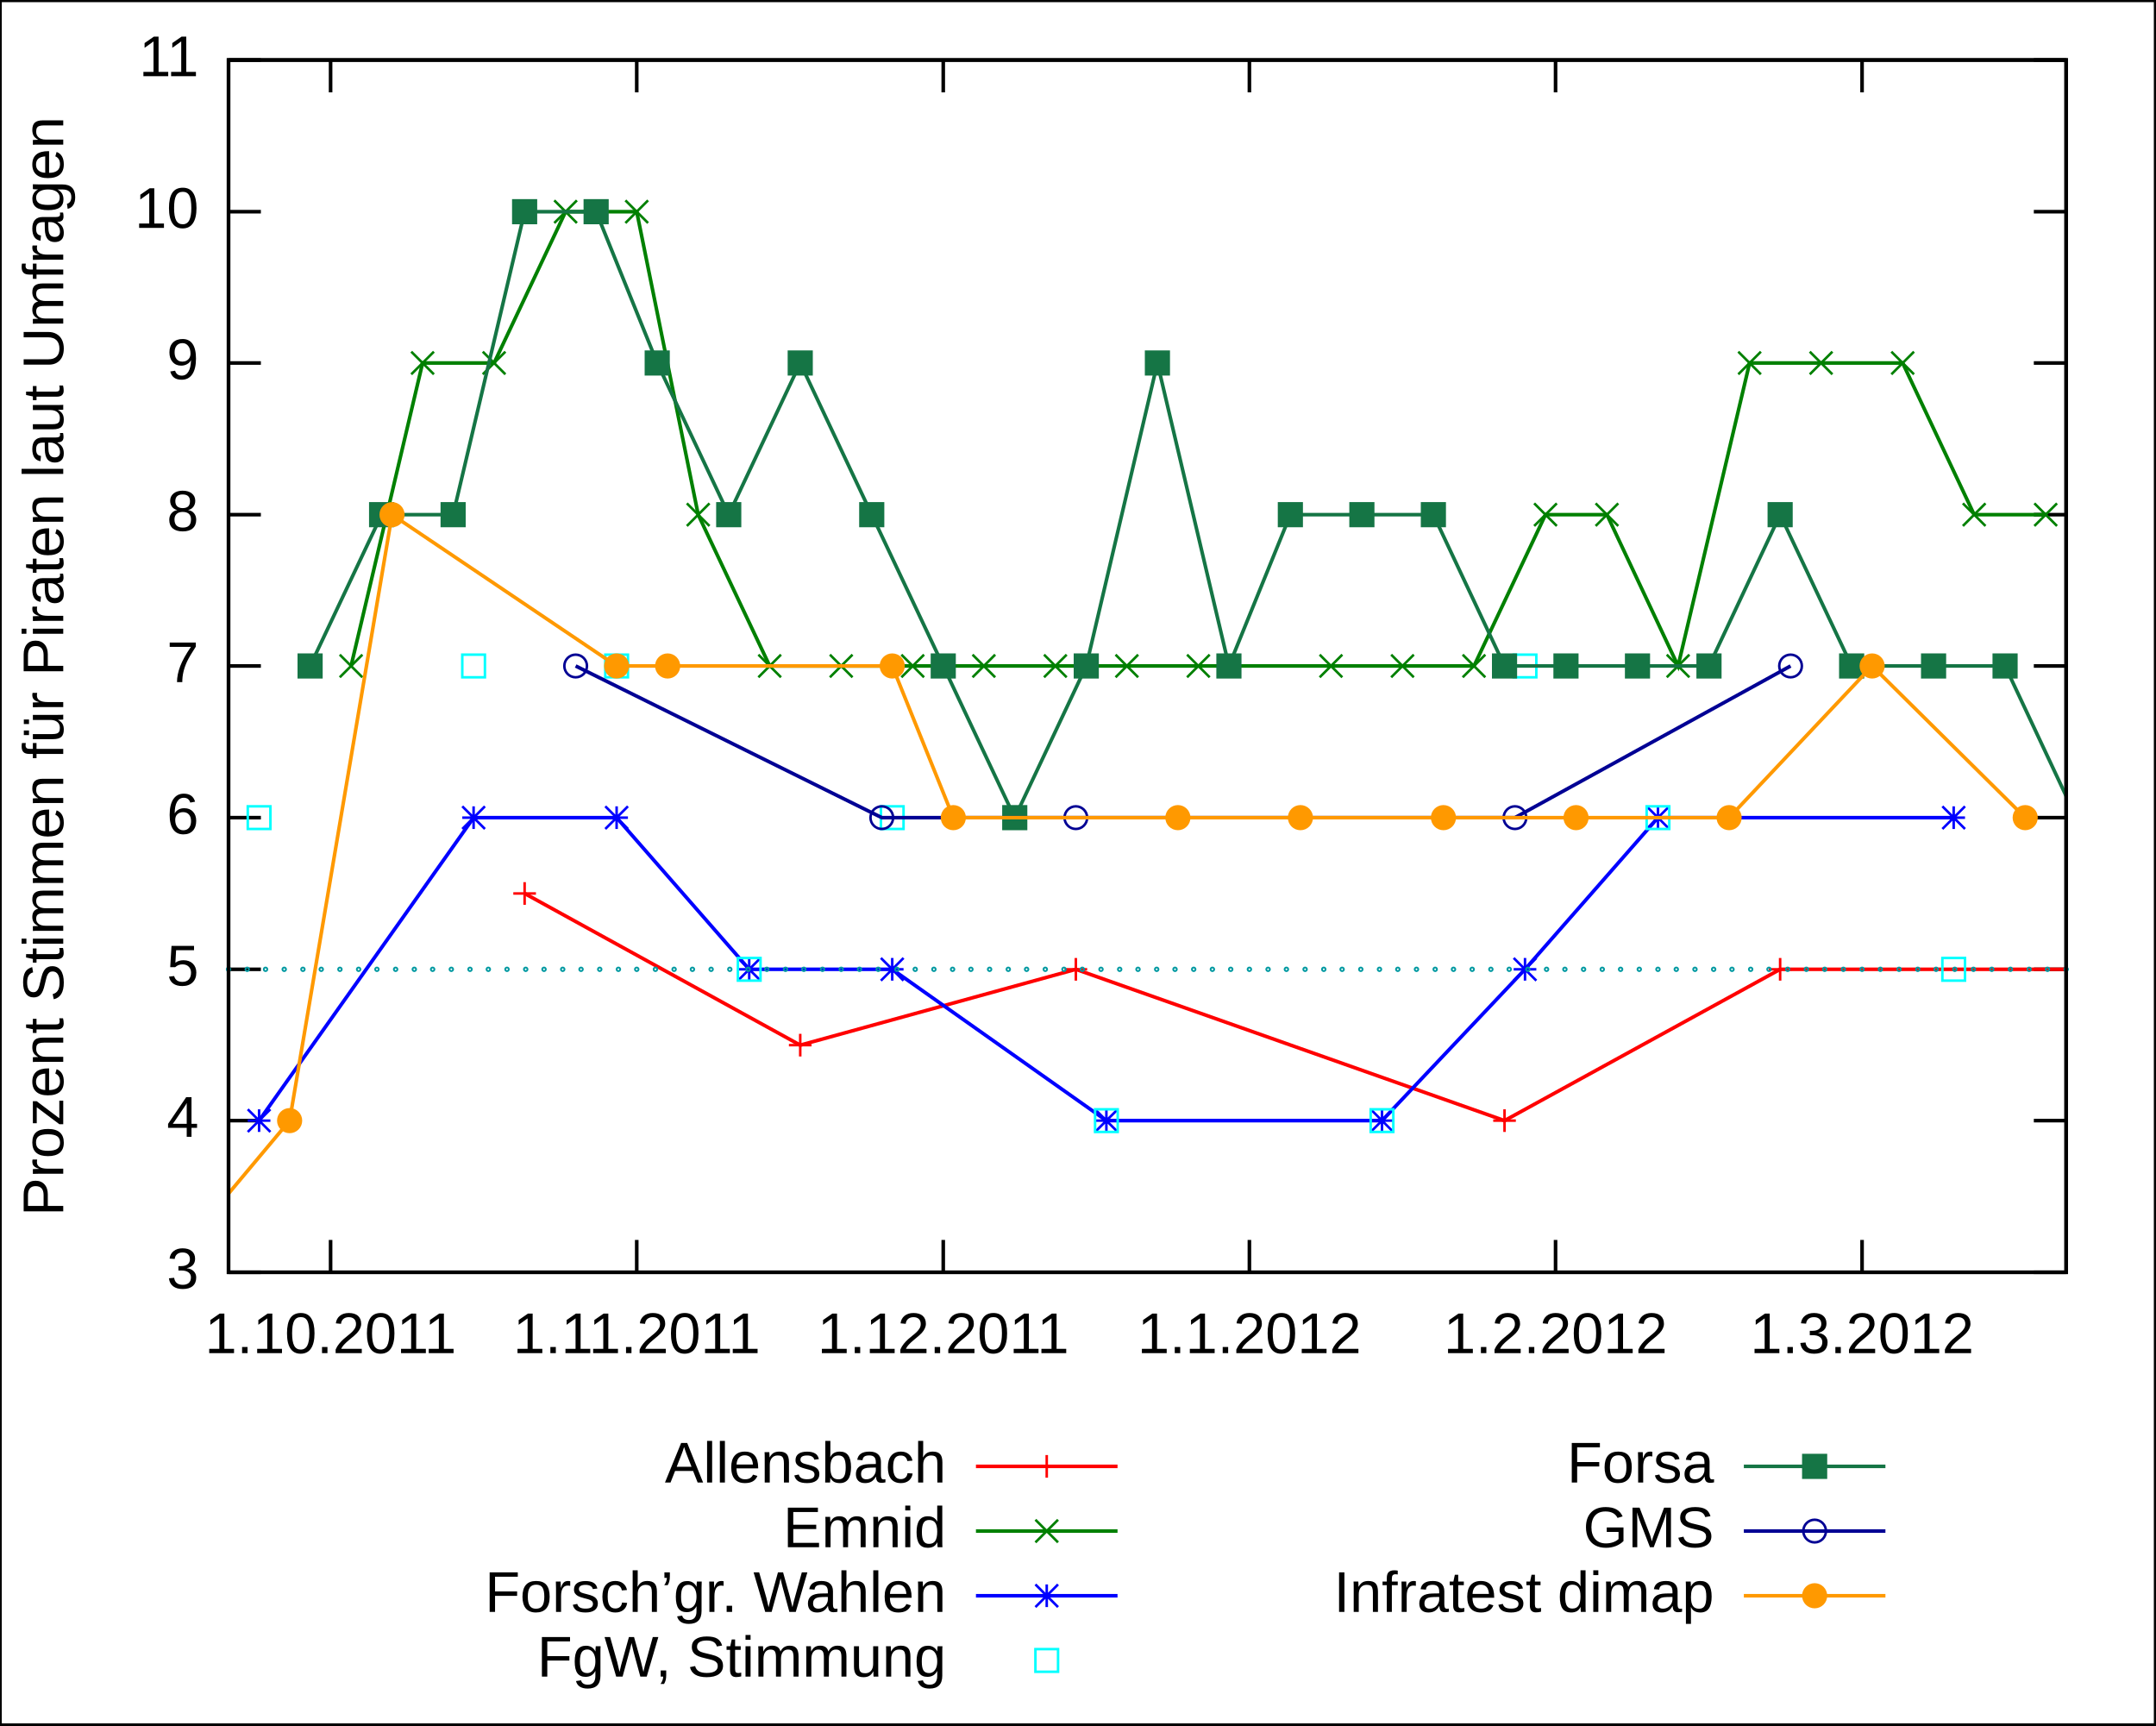
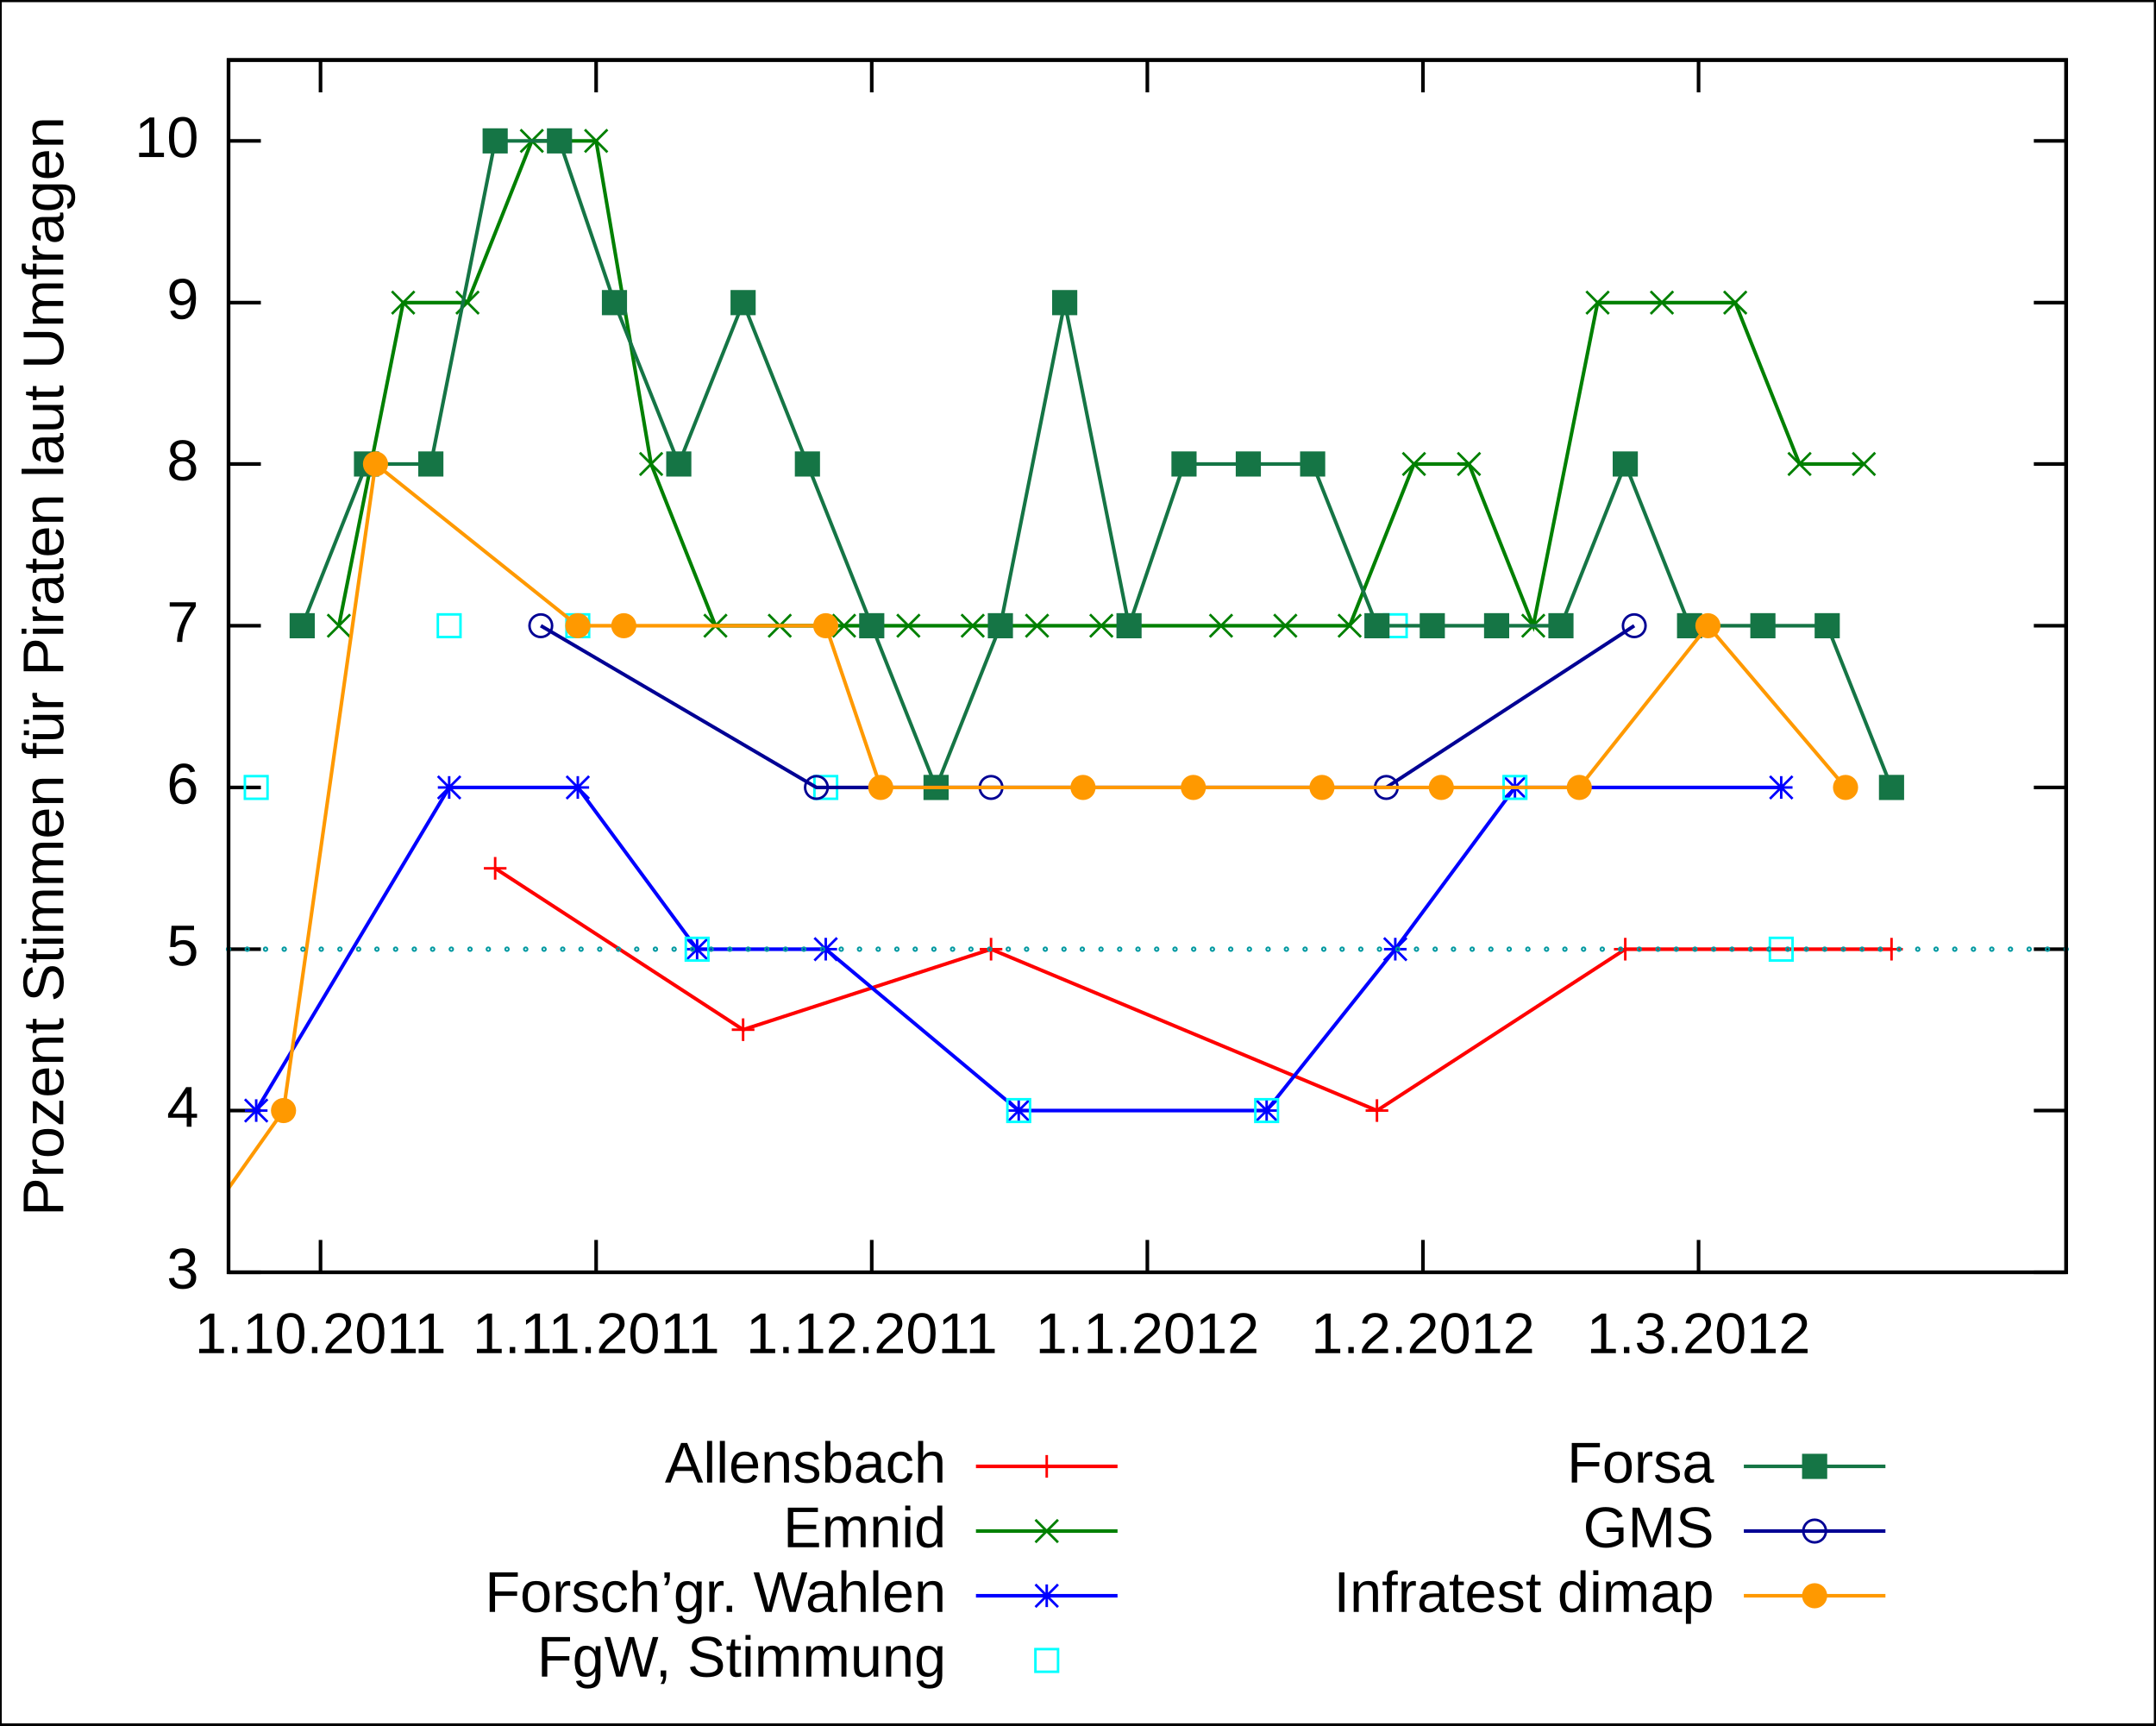
<svg xmlns="http://www.w3.org/2000/svg" xmlns:xlink="http://www.w3.org/1999/xlink" width="600" height="480" viewBox="0 0 600 480">
  <defs>
    <circle id="gpDot" r="0.5" stroke-width="0.5" />
    <path id="gpPt0" stroke-width="0.222" stroke="currentColor" d="M-1,0 h2 M0,-1 v2" />
    <path id="gpPt1" stroke-width="0.222" stroke="currentColor" d="M-1,-1 L1,1 M1,-1 L-1,1" />
    <path id="gpPt2" stroke-width="0.222" stroke="currentColor" d="M-1,0 L1,0 M0,-1 L0,1 M-1,-1 L1,1 M-1,1 L1,-1" />
    <rect id="gpPt3" stroke-width="0.222" stroke="currentColor" x="-1" y="-1" width="2" height="2" />
    <rect id="gpPt4" stroke-width="0.222" stroke="currentColor" fill="currentColor" x="-1" y="-1" width="2" height="2" />
    <circle id="gpPt5" stroke-width="0.222" stroke="currentColor" cx="0" cy="0" r="1" />
    <use xlink:href="#gpPt5" id="gpPt6" fill="currentColor" stroke="none" />
    <path id="gpPt7" stroke-width="0.222" stroke="currentColor" d="M0,-1.33 L-1.33,0.67 L1.33,0.67 z" />
    <use xlink:href="#gpPt7" id="gpPt8" fill="currentColor" stroke="none" />
    <use xlink:href="#gpPt7" id="gpPt9" stroke="currentColor" transform="rotate(180)" />
    <use xlink:href="#gpPt9" id="gpPt10" fill="currentColor" stroke="none" />
    <use xlink:href="#gpPt3" id="gpPt11" stroke="currentColor" transform="rotate(45)" />
    <use xlink:href="#gpPt11" id="gpPt12" fill="currentColor" stroke="none" />
  </defs>
  <g style="fill:none; color:white; stroke:currentColor; stroke-width:1.00; stroke-linecap:butt; stroke-linejoin:miter">
</g>
  <g style="fill:none; color:black; stroke:currentColor; stroke-width:1.00; stroke-linecap:butt; stroke-linejoin:miter">
    <g style="stroke:none; shape-rendering:crispEdges">
      <polygon fill="rgb(255, 255, 255)" points="0.0,480.0 599.9,480.0 599.9,0.1 0.0,0.1 " />
    </g>
    <path stroke="black" d="M0.0,480.0 L0.0,0.1 L599.9,0.1 L599.9,480.0 L0.0,480.0 M63.6,354.0 L72.6,354.0 M575.0,354.0    L566.0,354.0 " />
    <g transform="translate(55.3,358.5)" style="stroke:none; fill:black; font-family:Arial; font-size:12.00pt; text-anchor:end">
      <text> 3</text>
    </g>
-     <path d="M63.6,311.8 L72.6,311.8 M575.0,311.8 L566.0,311.8 " />
-     <g transform="translate(55.3,316.3)" style="stroke:none; fill:black; font-family:Arial; font-size:12.00pt; text-anchor:end">
+     <path d="M63.6,309.0 L72.6,309.0 M575.0,309.0 L566.0,309.0 " />
+     <g transform="translate(55.3,313.5)" style="stroke:none; fill:black; font-family:Arial; font-size:12.00pt; text-anchor:end">
      <text> 4</text>
    </g>
-     <path d="M63.6,269.7 L72.6,269.7 M575.0,269.7 L566.0,269.7 " />
-     <g transform="translate(55.3,274.2)" style="stroke:none; fill:black; font-family:Arial; font-size:12.00pt; text-anchor:end">
+     <path d="M63.6,264.1 L72.6,264.1 M575.0,264.1 L566.0,264.1 " />
+     <g transform="translate(55.3,268.6)" style="stroke:none; fill:black; font-family:Arial; font-size:12.00pt; text-anchor:end">
      <text> 5</text>
    </g>
-     <path d="M63.6,227.5 L72.6,227.5 M575.0,227.5 L566.0,227.5 " />
-     <g transform="translate(55.3,232.0)" style="stroke:none; fill:black; font-family:Arial; font-size:12.00pt; text-anchor:end">
+     <path d="M63.6,219.1 L72.6,219.1 M575.0,219.1 L566.0,219.1 " />
+     <g transform="translate(55.3,223.6)" style="stroke:none; fill:black; font-family:Arial; font-size:12.00pt; text-anchor:end">
      <text> 6</text>
    </g>
-     <path d="M63.6,185.3 L72.6,185.3 M575.0,185.3 L566.0,185.3 " />
-     <g transform="translate(55.3,189.8)" style="stroke:none; fill:black; font-family:Arial; font-size:12.00pt; text-anchor:end">
+     <path d="M63.6,174.1 L72.6,174.1 M575.0,174.1 L566.0,174.1 " />
+     <g transform="translate(55.3,178.6)" style="stroke:none; fill:black; font-family:Arial; font-size:12.00pt; text-anchor:end">
      <text> 7</text>
    </g>
-     <path d="M63.6,143.2 L72.6,143.2 M575.0,143.2 L566.0,143.2 " />
-     <g transform="translate(55.3,147.7)" style="stroke:none; fill:black; font-family:Arial; font-size:12.00pt; text-anchor:end">
+     <path d="M63.6,129.1 L72.6,129.1 M575.0,129.1 L566.0,129.1 " />
+     <g transform="translate(55.3,133.6)" style="stroke:none; fill:black; font-family:Arial; font-size:12.00pt; text-anchor:end">
      <text> 8</text>
    </g>
-     <path d="M63.6,101.0 L72.6,101.0 M575.0,101.0 L566.0,101.0 " />
-     <g transform="translate(55.3,105.5)" style="stroke:none; fill:black; font-family:Arial; font-size:12.00pt; text-anchor:end">
+     <path d="M63.6,84.2 L72.6,84.2 M575.0,84.2 L566.0,84.2 " />
+     <g transform="translate(55.3,88.7)" style="stroke:none; fill:black; font-family:Arial; font-size:12.00pt; text-anchor:end">
      <text> 9</text>
    </g>
-     <path d="M63.6,58.9 L72.6,58.9 M575.0,58.9 L566.0,58.9 " />
-     <g transform="translate(55.3,63.4)" style="stroke:none; fill:black; font-family:Arial; font-size:12.00pt; text-anchor:end">
+     <path d="M63.6,39.2 L72.6,39.2 M575.0,39.2 L566.0,39.2 " />
+     <g transform="translate(55.3,43.7)" style="stroke:none; fill:black; font-family:Arial; font-size:12.00pt; text-anchor:end">
      <text> 10</text>
    </g>
-     <path d="M63.6,16.7 L72.6,16.7 M575.0,16.7 L566.0,16.7 " />
-     <g transform="translate(55.3,21.2)" style="stroke:none; fill:black; font-family:Arial; font-size:12.00pt; text-anchor:end">
-       <text> 11</text>
-     </g>
-     <path d="M92.0,354.0 L92.0,345.0 M92.0,16.7 L92.0,25.7 " />
-     <g transform="translate(92.0,376.5)" style="stroke:none; fill:black; font-family:Arial; font-size:12.00pt; text-anchor:middle">
+     <path d="M89.2,354.0 L89.2,345.0 M89.2,16.7 L89.2,25.7 " />
+     <g transform="translate(89.2,376.5)" style="stroke:none; fill:black; font-family:Arial; font-size:12.00pt; text-anchor:middle">
      <text>1.10.2011</text>
    </g>
-     <path d="M177.2,354.0 L177.2,345.0 M177.2,16.7 L177.2,25.7 " />
-     <g transform="translate(177.2,376.5)" style="stroke:none; fill:black; font-family:Arial; font-size:12.00pt; text-anchor:middle">
+     <path d="M165.9,354.0 L165.9,345.0 M165.9,16.7 L165.9,25.7 " />
+     <g transform="translate(165.9,376.5)" style="stroke:none; fill:black; font-family:Arial; font-size:12.00pt; text-anchor:middle">
      <text>1.11.2011</text>
    </g>
-     <path d="M262.5,354.0 L262.5,345.0 M262.5,16.7 L262.5,25.7 " />
-     <g transform="translate(262.5,376.5)" style="stroke:none; fill:black; font-family:Arial; font-size:12.00pt; text-anchor:middle">
+     <path d="M242.6,354.0 L242.6,345.0 M242.6,16.7 L242.6,25.7 " />
+     <g transform="translate(242.6,376.5)" style="stroke:none; fill:black; font-family:Arial; font-size:12.00pt; text-anchor:middle">
      <text>1.12.2011</text>
    </g>
-     <path d="M347.7,354.0 L347.7,345.0 M347.7,16.7 L347.7,25.7 " />
-     <g transform="translate(347.7,376.5)" style="stroke:none; fill:black; font-family:Arial; font-size:12.00pt; text-anchor:middle">
+     <path d="M319.3,354.0 L319.3,345.0 M319.3,16.7 L319.3,25.7 " />
+     <g transform="translate(319.3,376.5)" style="stroke:none; fill:black; font-family:Arial; font-size:12.00pt; text-anchor:middle">
      <text>1.1.2012</text>
    </g>
-     <path d="M432.9,354.0 L432.9,345.0 M432.9,16.7 L432.9,25.7 " />
-     <g transform="translate(432.9,376.5)" style="stroke:none; fill:black; font-family:Arial; font-size:12.00pt; text-anchor:middle">
+     <path d="M396.0,354.0 L396.0,345.0 M396.0,16.7 L396.0,25.7 " />
+     <g transform="translate(396.0,376.5)" style="stroke:none; fill:black; font-family:Arial; font-size:12.00pt; text-anchor:middle">
      <text>1.2.2012</text>
    </g>
-     <path d="M518.2,354.0 L518.2,345.0 M518.2,16.7 L518.2,25.7 " />
-     <g transform="translate(518.2,376.5)" style="stroke:none; fill:black; font-family:Arial; font-size:12.00pt; text-anchor:middle">
+     <path d="M472.7,354.0 L472.7,345.0 M472.7,16.7 L472.7,25.7 " />
+     <g transform="translate(472.7,376.5)" style="stroke:none; fill:black; font-family:Arial; font-size:12.00pt; text-anchor:middle">
      <text>1.3.2012</text>
    </g>
    <path d="M63.6,16.7 L63.6,354.0 L575.0,354.0 L575.0,16.7 L63.6,16.7 Z " />
    <g transform="translate(17.6,185.4) rotate(270)" style="stroke:none; fill:black; font-family:Arial; font-size:12.00pt; text-anchor:middle">
      <text>Prozent Stimmen für Piraten laut Umfragen</text>
    </g>
  </g>
  <g id="Plot_1">
    <g style="fill:none; color:red; stroke:currentColor; stroke-width:1.00; stroke-linecap:butt; stroke-linejoin:miter">
      <g transform="translate(263.3,412.5)" style="stroke:none; fill:black; font-family:Arial; font-size:12.00pt; text-anchor:end">
        <text>Allensbach</text>
      </g>
-       <path d="M271.6,408.0 L311.0,408.0 M575.0,269.7 L495.4,269.7 L418.7,311.8 L299.4,269.7 L222.7,290.8 L146.0,248.6    " />
-       <use xlink:href="#gpPt0" transform="translate(495.4,269.7) scale(3.15)" />
-       <use xlink:href="#gpPt0" transform="translate(418.7,311.8) scale(3.15)" />
-       <use xlink:href="#gpPt0" transform="translate(299.4,269.7) scale(3.15)" />
-       <use xlink:href="#gpPt0" transform="translate(222.7,290.8) scale(3.15)" />
-       <use xlink:href="#gpPt0" transform="translate(146.0,248.6) scale(3.15)" />
+       <path d="M271.6,408.0 L311.0,408.0 M526.4,264.1 L452.3,264.1 L383.2,309.0 L275.8,264.1 L206.8,286.5 L137.8,241.6    " />
+       <use xlink:href="#gpPt0" transform="translate(526.4,264.1) scale(3.15)" />
+       <use xlink:href="#gpPt0" transform="translate(452.3,264.1) scale(3.15)" />
+       <use xlink:href="#gpPt0" transform="translate(383.2,309.0) scale(3.15)" />
+       <use xlink:href="#gpPt0" transform="translate(275.8,264.1) scale(3.15)" />
+       <use xlink:href="#gpPt0" transform="translate(206.8,286.5) scale(3.15)" />
+       <use xlink:href="#gpPt0" transform="translate(137.8,241.6) scale(3.15)" />
      <use xlink:href="#gpPt0" transform="translate(291.3,408.0) scale(3.15)" />
    </g>
  </g>
  <g id="Plot_2">
    <g style="fill:none; color:green; stroke:currentColor; stroke-width:1.00; stroke-linecap:butt; stroke-linejoin:miter">
      <g transform="translate(263.3,430.5)" style="stroke:none; fill:black; font-family:Arial; font-size:12.00pt; text-anchor:end">
        <text>Emnid</text>
      </g>
-       <path d="M271.6,426.0 L311.0,426.0 M569.3,143.2 L549.4,143.2 L529.5,101.0 L506.8,101.0 L486.9,101.0 L467.0,185.3    L447.2,143.2 L430.1,143.2 L410.2,185.3 L390.3,185.3 L370.4,185.3 L333.5,185.3 L313.6,185.3 L293.7,185.3    L273.8,185.3 L254.0,185.3 L234.1,185.3 L214.2,185.3 L194.3,143.2 L177.2,58.9 L157.4,58.9 L137.5,101.0    L117.6,101.0 L97.7,185.3 " />
-       <use xlink:href="#gpPt1" transform="translate(569.3,143.2) scale(3.15)" />
-       <use xlink:href="#gpPt1" transform="translate(549.4,143.2) scale(3.15)" />
-       <use xlink:href="#gpPt1" transform="translate(529.5,101.0) scale(3.15)" />
-       <use xlink:href="#gpPt1" transform="translate(506.8,101.0) scale(3.15)" />
-       <use xlink:href="#gpPt1" transform="translate(486.9,101.0) scale(3.15)" />
-       <use xlink:href="#gpPt1" transform="translate(467.0,185.3) scale(3.15)" />
-       <use xlink:href="#gpPt1" transform="translate(447.2,143.2) scale(3.15)" />
-       <use xlink:href="#gpPt1" transform="translate(430.1,143.2) scale(3.15)" />
-       <use xlink:href="#gpPt1" transform="translate(410.2,185.3) scale(3.15)" />
-       <use xlink:href="#gpPt1" transform="translate(390.3,185.3) scale(3.15)" />
-       <use xlink:href="#gpPt1" transform="translate(370.4,185.3) scale(3.15)" />
-       <use xlink:href="#gpPt1" transform="translate(333.5,185.3) scale(3.15)" />
-       <use xlink:href="#gpPt1" transform="translate(313.6,185.3) scale(3.15)" />
-       <use xlink:href="#gpPt1" transform="translate(293.7,185.3) scale(3.15)" />
-       <use xlink:href="#gpPt1" transform="translate(273.8,185.3) scale(3.15)" />
-       <use xlink:href="#gpPt1" transform="translate(254.0,185.3) scale(3.15)" />
-       <use xlink:href="#gpPt1" transform="translate(234.1,185.3) scale(3.15)" />
-       <use xlink:href="#gpPt1" transform="translate(214.2,185.3) scale(3.15)" />
-       <use xlink:href="#gpPt1" transform="translate(194.3,143.2) scale(3.15)" />
-       <use xlink:href="#gpPt1" transform="translate(177.2,58.9) scale(3.15)" />
-       <use xlink:href="#gpPt1" transform="translate(157.4,58.9) scale(3.15)" />
-       <use xlink:href="#gpPt1" transform="translate(137.5,101.0) scale(3.15)" />
-       <use xlink:href="#gpPt1" transform="translate(117.6,101.0) scale(3.15)" />
-       <use xlink:href="#gpPt1" transform="translate(97.7,185.3) scale(3.15)" />
+       <path d="M271.6,426.0 L311.0,426.0 M518.7,129.1 L500.8,129.1 L482.9,84.2 L462.5,84.2 L444.6,84.2 L426.7,174.1    L408.8,129.1 L393.5,129.1 L375.6,174.1 L357.7,174.1 L339.8,174.1 L306.5,174.1 L288.6,174.1 L270.7,174.1    L252.8,174.1 L234.9,174.1 L217.0,174.1 L199.1,174.1 L181.2,129.1 L165.9,39.2 L148.0,39.2 L130.1,84.2    L112.2,84.2 L94.3,174.1 " />
+       <use xlink:href="#gpPt1" transform="translate(518.7,129.1) scale(3.15)" />
+       <use xlink:href="#gpPt1" transform="translate(500.8,129.1) scale(3.15)" />
+       <use xlink:href="#gpPt1" transform="translate(482.9,84.2) scale(3.15)" />
+       <use xlink:href="#gpPt1" transform="translate(462.5,84.2) scale(3.15)" />
+       <use xlink:href="#gpPt1" transform="translate(444.6,84.2) scale(3.15)" />
+       <use xlink:href="#gpPt1" transform="translate(426.7,174.1) scale(3.15)" />
+       <use xlink:href="#gpPt1" transform="translate(408.8,129.1) scale(3.15)" />
+       <use xlink:href="#gpPt1" transform="translate(393.5,129.1) scale(3.15)" />
+       <use xlink:href="#gpPt1" transform="translate(375.6,174.1) scale(3.15)" />
+       <use xlink:href="#gpPt1" transform="translate(357.7,174.1) scale(3.15)" />
+       <use xlink:href="#gpPt1" transform="translate(339.8,174.1) scale(3.15)" />
+       <use xlink:href="#gpPt1" transform="translate(306.5,174.1) scale(3.15)" />
+       <use xlink:href="#gpPt1" transform="translate(288.6,174.1) scale(3.15)" />
+       <use xlink:href="#gpPt1" transform="translate(270.7,174.1) scale(3.15)" />
+       <use xlink:href="#gpPt1" transform="translate(252.8,174.1) scale(3.15)" />
+       <use xlink:href="#gpPt1" transform="translate(234.9,174.1) scale(3.15)" />
+       <use xlink:href="#gpPt1" transform="translate(217.0,174.1) scale(3.15)" />
+       <use xlink:href="#gpPt1" transform="translate(199.1,174.1) scale(3.15)" />
+       <use xlink:href="#gpPt1" transform="translate(181.2,129.1) scale(3.15)" />
+       <use xlink:href="#gpPt1" transform="translate(165.9,39.2) scale(3.15)" />
+       <use xlink:href="#gpPt1" transform="translate(148.0,39.2) scale(3.15)" />
+       <use xlink:href="#gpPt1" transform="translate(130.1,84.2) scale(3.15)" />
+       <use xlink:href="#gpPt1" transform="translate(112.2,84.2) scale(3.15)" />
+       <use xlink:href="#gpPt1" transform="translate(94.3,174.1) scale(3.15)" />
      <use xlink:href="#gpPt1" transform="translate(291.3,426.0) scale(3.15)" />
    </g>
  </g>
  <g id="Plot_3">
    <g style="fill:none; color:blue; stroke:currentColor; stroke-width:1.00; stroke-linecap:butt; stroke-linejoin:miter">
      <g transform="translate(263.3,448.5)" style="stroke:none; fill:black; font-family:Arial; font-size:12.00pt; text-anchor:end">
        <text>Forsch’gr. Wahlen</text>
      </g>
-       <path d="M271.6,444.0 L311.0,444.0 M543.7,227.5 L461.4,227.5 L424.4,269.7 L384.6,311.8 L307.9,311.8 L248.3,269.7    L208.5,269.7 L171.6,227.5 L131.8,227.5 L72.1,311.8 " />
-       <use xlink:href="#gpPt2" transform="translate(543.7,227.5) scale(3.15)" />
-       <use xlink:href="#gpPt2" transform="translate(461.4,227.5) scale(3.15)" />
-       <use xlink:href="#gpPt2" transform="translate(424.4,269.7) scale(3.15)" />
-       <use xlink:href="#gpPt2" transform="translate(384.6,311.8) scale(3.15)" />
-       <use xlink:href="#gpPt2" transform="translate(307.9,311.8) scale(3.15)" />
-       <use xlink:href="#gpPt2" transform="translate(248.3,269.7) scale(3.15)" />
-       <use xlink:href="#gpPt2" transform="translate(208.5,269.7) scale(3.15)" />
-       <use xlink:href="#gpPt2" transform="translate(171.6,227.5) scale(3.15)" />
-       <use xlink:href="#gpPt2" transform="translate(131.8,227.5) scale(3.15)" />
-       <use xlink:href="#gpPt2" transform="translate(72.1,311.8) scale(3.15)" />
+       <path d="M271.6,444.0 L311.0,444.0 M495.7,219.1 L421.6,219.1 L388.3,264.1 L352.5,309.0 L283.5,309.0 L229.8,264.1    L194.0,264.1 L160.8,219.1 L125.0,219.1 L71.3,309.0 " />
+       <use xlink:href="#gpPt2" transform="translate(495.7,219.1) scale(3.15)" />
+       <use xlink:href="#gpPt2" transform="translate(421.6,219.1) scale(3.15)" />
+       <use xlink:href="#gpPt2" transform="translate(388.3,264.1) scale(3.15)" />
+       <use xlink:href="#gpPt2" transform="translate(352.5,309.0) scale(3.15)" />
+       <use xlink:href="#gpPt2" transform="translate(283.5,309.0) scale(3.15)" />
+       <use xlink:href="#gpPt2" transform="translate(229.8,264.1) scale(3.15)" />
+       <use xlink:href="#gpPt2" transform="translate(194.0,264.1) scale(3.15)" />
+       <use xlink:href="#gpPt2" transform="translate(160.8,219.1) scale(3.15)" />
+       <use xlink:href="#gpPt2" transform="translate(125.0,219.1) scale(3.15)" />
+       <use xlink:href="#gpPt2" transform="translate(71.3,309.0) scale(3.15)" />
      <use xlink:href="#gpPt2" transform="translate(291.3,444.0) scale(3.15)" />
    </g>
  </g>
  <g id="Plot_4">
    <g style="fill:none; color:cyan; stroke:currentColor; stroke-width:1.00; stroke-linecap:butt; stroke-linejoin:miter">
      <g transform="translate(263.3,466.5)" style="stroke:none; fill:black; font-family:Arial; font-size:12.00pt; text-anchor:end">
        <text>FgW, Stimmung</text>
      </g>
-       <use xlink:href="#gpPt3" transform="translate(543.7,269.7) scale(3.15)" />
-       <use xlink:href="#gpPt3" transform="translate(461.4,227.5) scale(3.15)" />
-       <use xlink:href="#gpPt3" transform="translate(424.4,185.3) scale(3.15)" />
-       <use xlink:href="#gpPt3" transform="translate(384.6,311.8) scale(3.15)" />
-       <use xlink:href="#gpPt3" transform="translate(307.9,311.8) scale(3.15)" />
-       <use xlink:href="#gpPt3" transform="translate(248.3,227.5) scale(3.15)" />
-       <use xlink:href="#gpPt3" transform="translate(208.5,269.7) scale(3.15)" />
-       <use xlink:href="#gpPt3" transform="translate(171.6,185.3) scale(3.15)" />
-       <use xlink:href="#gpPt3" transform="translate(131.8,185.3) scale(3.15)" />
-       <use xlink:href="#gpPt3" transform="translate(72.1,227.5) scale(3.15)" />
+       <use xlink:href="#gpPt3" transform="translate(495.7,264.1) scale(3.15)" />
+       <use xlink:href="#gpPt3" transform="translate(421.6,219.1) scale(3.15)" />
+       <use xlink:href="#gpPt3" transform="translate(388.3,174.1) scale(3.15)" />
+       <use xlink:href="#gpPt3" transform="translate(352.5,309.0) scale(3.15)" />
+       <use xlink:href="#gpPt3" transform="translate(283.5,309.0) scale(3.15)" />
+       <use xlink:href="#gpPt3" transform="translate(229.8,219.1) scale(3.15)" />
+       <use xlink:href="#gpPt3" transform="translate(194.0,264.1) scale(3.15)" />
+       <use xlink:href="#gpPt3" transform="translate(160.8,174.1) scale(3.15)" />
+       <use xlink:href="#gpPt3" transform="translate(125.0,174.1) scale(3.15)" />
+       <use xlink:href="#gpPt3" transform="translate(71.3,219.1) scale(3.15)" />
      <use xlink:href="#gpPt3" transform="translate(291.3,462.0) scale(3.15)" />
    </g>
  </g>
  <g id="Plot_5">
    <g style="fill:none; color:#157545; stroke:currentColor; stroke-width:1.00; stroke-linecap:butt; stroke-linejoin:miter">
      <g transform="translate(477.0,412.5)" style="stroke:none; fill:black; font-family:Arial; font-size:12.00pt; text-anchor:end">
        <text>Forsa</text>
      </g>
-       <path d="M485.3,408.0 L524.7,408.0 M575.0,221.5 L558.0,185.3 L538.1,185.3 L515.3,185.3 L495.4,143.2 L475.6,185.3    L455.7,185.3 L435.8,185.3 L418.7,185.3 L398.9,143.2 L379.0,143.2 L359.1,143.2 L342.0,185.3 L322.1,101.0    L302.3,185.3 L282.4,227.5 L262.5,185.3 L242.6,143.2 L222.7,101.0 L202.8,143.2 L182.9,101.0 L165.9,58.9    L146.0,58.9 L126.1,143.2 L106.2,143.2 L86.3,185.3 " />
-       <use xlink:href="#gpPt4" transform="translate(558.0,185.3) scale(3.15)" />
-       <use xlink:href="#gpPt4" transform="translate(538.1,185.3) scale(3.15)" />
-       <use xlink:href="#gpPt4" transform="translate(515.3,185.3) scale(3.15)" />
-       <use xlink:href="#gpPt4" transform="translate(495.4,143.2) scale(3.15)" />
-       <use xlink:href="#gpPt4" transform="translate(475.6,185.3) scale(3.15)" />
-       <use xlink:href="#gpPt4" transform="translate(455.7,185.3) scale(3.15)" />
-       <use xlink:href="#gpPt4" transform="translate(435.8,185.3) scale(3.15)" />
-       <use xlink:href="#gpPt4" transform="translate(418.7,185.3) scale(3.15)" />
-       <use xlink:href="#gpPt4" transform="translate(398.9,143.2) scale(3.15)" />
-       <use xlink:href="#gpPt4" transform="translate(379.0,143.2) scale(3.15)" />
-       <use xlink:href="#gpPt4" transform="translate(359.1,143.2) scale(3.15)" />
-       <use xlink:href="#gpPt4" transform="translate(342.0,185.3) scale(3.15)" />
-       <use xlink:href="#gpPt4" transform="translate(322.1,101.0) scale(3.15)" />
-       <use xlink:href="#gpPt4" transform="translate(302.3,185.3) scale(3.15)" />
-       <use xlink:href="#gpPt4" transform="translate(282.4,227.5) scale(3.15)" />
-       <use xlink:href="#gpPt4" transform="translate(262.5,185.3) scale(3.15)" />
-       <use xlink:href="#gpPt4" transform="translate(242.6,143.2) scale(3.15)" />
-       <use xlink:href="#gpPt4" transform="translate(222.7,101.0) scale(3.15)" />
-       <use xlink:href="#gpPt4" transform="translate(202.8,143.2) scale(3.15)" />
-       <use xlink:href="#gpPt4" transform="translate(182.9,101.0) scale(3.15)" />
-       <use xlink:href="#gpPt4" transform="translate(165.9,58.9) scale(3.15)" />
-       <use xlink:href="#gpPt4" transform="translate(146.0,58.9) scale(3.15)" />
-       <use xlink:href="#gpPt4" transform="translate(126.1,143.2) scale(3.15)" />
-       <use xlink:href="#gpPt4" transform="translate(106.2,143.2) scale(3.15)" />
-       <use xlink:href="#gpPt4" transform="translate(86.3,185.3) scale(3.15)" />
+       <path d="M485.3,408.0 L524.7,408.0 M526.4,219.1 L508.5,174.1 L490.6,174.1 L470.2,174.1 L452.3,129.1 L434.4,174.1    L416.5,174.1 L398.6,174.1 L383.2,174.1 L365.3,129.1 L347.4,129.1 L329.5,129.1 L314.2,174.1 L296.3,84.2    L278.4,174.1 L260.5,219.1 L242.6,174.1 L224.7,129.1 L206.8,84.2 L188.9,129.1 L171.0,84.2 L155.7,39.2    L137.8,39.2 L119.9,129.1 L102.0,129.1 L84.1,174.1 " />
+       <use xlink:href="#gpPt4" transform="translate(526.4,219.1) scale(3.15)" />
+       <use xlink:href="#gpPt4" transform="translate(508.5,174.1) scale(3.15)" />
+       <use xlink:href="#gpPt4" transform="translate(490.6,174.1) scale(3.15)" />
+       <use xlink:href="#gpPt4" transform="translate(470.2,174.1) scale(3.15)" />
+       <use xlink:href="#gpPt4" transform="translate(452.3,129.1) scale(3.15)" />
+       <use xlink:href="#gpPt4" transform="translate(434.4,174.1) scale(3.15)" />
+       <use xlink:href="#gpPt4" transform="translate(416.5,174.1) scale(3.15)" />
+       <use xlink:href="#gpPt4" transform="translate(398.6,174.1) scale(3.15)" />
+       <use xlink:href="#gpPt4" transform="translate(383.2,174.1) scale(3.15)" />
+       <use xlink:href="#gpPt4" transform="translate(365.3,129.1) scale(3.15)" />
+       <use xlink:href="#gpPt4" transform="translate(347.4,129.1) scale(3.15)" />
+       <use xlink:href="#gpPt4" transform="translate(329.5,129.1) scale(3.15)" />
+       <use xlink:href="#gpPt4" transform="translate(314.2,174.1) scale(3.15)" />
+       <use xlink:href="#gpPt4" transform="translate(296.3,84.2) scale(3.15)" />
+       <use xlink:href="#gpPt4" transform="translate(278.4,174.1) scale(3.15)" />
+       <use xlink:href="#gpPt4" transform="translate(260.5,219.1) scale(3.15)" />
+       <use xlink:href="#gpPt4" transform="translate(242.6,174.1) scale(3.15)" />
+       <use xlink:href="#gpPt4" transform="translate(224.7,129.1) scale(3.15)" />
+       <use xlink:href="#gpPt4" transform="translate(206.8,84.2) scale(3.15)" />
+       <use xlink:href="#gpPt4" transform="translate(188.9,129.1) scale(3.15)" />
+       <use xlink:href="#gpPt4" transform="translate(171.0,84.2) scale(3.15)" />
+       <use xlink:href="#gpPt4" transform="translate(155.7,39.2) scale(3.15)" />
+       <use xlink:href="#gpPt4" transform="translate(137.8,39.2) scale(3.15)" />
+       <use xlink:href="#gpPt4" transform="translate(119.9,129.1) scale(3.15)" />
+       <use xlink:href="#gpPt4" transform="translate(102.0,129.1) scale(3.15)" />
+       <use xlink:href="#gpPt4" transform="translate(84.1,174.1) scale(3.15)" />
      <use xlink:href="#gpPt4" transform="translate(505.0,408.0) scale(3.15)" />
    </g>
  </g>
  <g id="Plot_6">
    <g style="fill:none; color:#000094; stroke:currentColor; stroke-width:1.00; stroke-linecap:butt; stroke-linejoin:miter">
      <g transform="translate(477.0,430.5)" style="stroke:none; fill:black; font-family:Arial; font-size:12.00pt; text-anchor:end">
        <text>GMS</text>
      </g>
-       <path d="M485.3,426.0 L524.7,426.0 M498.3,185.3 L421.6,227.5 L299.4,227.5 L245.4,227.5 L160.2,185.3 " />
-       <use xlink:href="#gpPt5" transform="translate(498.3,185.3) scale(3.15)" />
-       <use xlink:href="#gpPt5" transform="translate(421.6,227.5) scale(3.15)" />
-       <use xlink:href="#gpPt5" transform="translate(299.4,227.5) scale(3.15)" />
-       <use xlink:href="#gpPt5" transform="translate(245.4,227.5) scale(3.15)" />
-       <use xlink:href="#gpPt5" transform="translate(160.2,185.3) scale(3.15)" />
+       <path d="M485.3,426.0 L524.7,426.0 M454.8,174.1 L385.8,219.1 L275.8,219.1 L227.2,219.1 L150.5,174.1 " />
+       <use xlink:href="#gpPt5" transform="translate(454.8,174.1) scale(3.15)" />
+       <use xlink:href="#gpPt5" transform="translate(385.8,219.1) scale(3.15)" />
+       <use xlink:href="#gpPt5" transform="translate(275.8,219.1) scale(3.15)" />
+       <use xlink:href="#gpPt5" transform="translate(227.2,219.1) scale(3.15)" />
+       <use xlink:href="#gpPt5" transform="translate(150.5,174.1) scale(3.15)" />
      <use xlink:href="#gpPt5" transform="translate(505.0,426.0) scale(3.15)" />
    </g>
  </g>
  <g id="Plot_7">
    <g style="fill:none; color:#FF9900; stroke:currentColor; stroke-width:1.00; stroke-linecap:butt; stroke-linejoin:miter">
      <g transform="translate(477.0,448.5)" style="stroke:none; fill:black; font-family:Arial; font-size:12.00pt; text-anchor:end">
        <text>Infratest dimap</text>
      </g>
-       <path d="M485.3,444.0 L524.7,444.0 M563.6,227.5 L521.0,185.3 L481.2,227.5 L438.6,227.5 L401.7,227.5 L361.9,227.5    L327.8,227.5 L265.3,227.5 L248.3,185.3 L185.8,185.3 L171.6,185.3 L109.1,143.2 L80.6,311.8 L63.6,332.1    " />
-       <use xlink:href="#gpPt6" transform="translate(563.6,227.5) scale(3.15)" />
-       <use xlink:href="#gpPt6" transform="translate(521.0,185.3) scale(3.15)" />
-       <use xlink:href="#gpPt6" transform="translate(481.2,227.5) scale(3.15)" />
-       <use xlink:href="#gpPt6" transform="translate(438.6,227.5) scale(3.15)" />
-       <use xlink:href="#gpPt6" transform="translate(401.7,227.5) scale(3.15)" />
-       <use xlink:href="#gpPt6" transform="translate(361.9,227.5) scale(3.15)" />
-       <use xlink:href="#gpPt6" transform="translate(327.8,227.5) scale(3.15)" />
-       <use xlink:href="#gpPt6" transform="translate(265.3,227.5) scale(3.15)" />
-       <use xlink:href="#gpPt6" transform="translate(248.3,185.3) scale(3.15)" />
-       <use xlink:href="#gpPt6" transform="translate(185.8,185.3) scale(3.15)" />
-       <use xlink:href="#gpPt6" transform="translate(171.6,185.3) scale(3.15)" />
-       <use xlink:href="#gpPt6" transform="translate(109.1,143.2) scale(3.15)" />
-       <use xlink:href="#gpPt6" transform="translate(80.6,311.8) scale(3.15)" />
+       <path d="M485.3,444.0 L524.7,444.0 M513.6,219.1 L475.3,174.1 L439.5,219.1 L401.1,219.1 L367.9,219.1 L332.1,219.1    L301.4,219.1 L245.1,219.1 L229.8,174.1 L173.6,174.1 L160.8,174.1 L104.5,129.1 L78.9,309.0 L63.6,330.6    " />
+       <use xlink:href="#gpPt6" transform="translate(513.6,219.1) scale(3.15)" />
+       <use xlink:href="#gpPt6" transform="translate(475.3,174.1) scale(3.15)" />
+       <use xlink:href="#gpPt6" transform="translate(439.5,219.1) scale(3.15)" />
+       <use xlink:href="#gpPt6" transform="translate(401.1,219.1) scale(3.15)" />
+       <use xlink:href="#gpPt6" transform="translate(367.9,219.1) scale(3.15)" />
+       <use xlink:href="#gpPt6" transform="translate(332.1,219.1) scale(3.15)" />
+       <use xlink:href="#gpPt6" transform="translate(301.4,219.1) scale(3.15)" />
+       <use xlink:href="#gpPt6" transform="translate(245.1,219.1) scale(3.15)" />
+       <use xlink:href="#gpPt6" transform="translate(229.8,174.1) scale(3.15)" />
+       <use xlink:href="#gpPt6" transform="translate(173.6,174.1) scale(3.15)" />
+       <use xlink:href="#gpPt6" transform="translate(160.8,174.1) scale(3.15)" />
+       <use xlink:href="#gpPt6" transform="translate(104.5,129.1) scale(3.15)" />
+       <use xlink:href="#gpPt6" transform="translate(78.9,309.0) scale(3.15)" />
      <use xlink:href="#gpPt6" transform="translate(505.0,444.0) scale(3.15)" />
    </g>
  </g>
  <g id="Plot_8">
    <g style="fill:none; color:#0099A1; stroke:currentColor; stroke-width:1.00; stroke-linecap:butt; stroke-linejoin:miter">
-       <use xlink:href="#gpDot" x="63.6" y="269.7" />
-       <use xlink:href="#gpDot" x="68.8" y="269.7" />
-       <use xlink:href="#gpDot" x="73.9" y="269.7" />
-       <use xlink:href="#gpDot" x="79.1" y="269.7" />
-       <use xlink:href="#gpDot" x="84.3" y="269.7" />
-       <use xlink:href="#gpDot" x="89.4" y="269.7" />
-       <use xlink:href="#gpDot" x="94.6" y="269.7" />
-       <use xlink:href="#gpDot" x="99.8" y="269.7" />
-       <use xlink:href="#gpDot" x="104.9" y="269.7" />
-       <use xlink:href="#gpDot" x="110.1" y="269.7" />
-       <use xlink:href="#gpDot" x="115.3" y="269.7" />
-       <use xlink:href="#gpDot" x="120.4" y="269.7" />
-       <use xlink:href="#gpDot" x="125.6" y="269.7" />
-       <use xlink:href="#gpDot" x="130.8" y="269.7" />
-       <use xlink:href="#gpDot" x="135.9" y="269.7" />
-       <use xlink:href="#gpDot" x="141.1" y="269.7" />
-       <use xlink:href="#gpDot" x="146.3" y="269.7" />
-       <use xlink:href="#gpDot" x="151.4" y="269.7" />
-       <use xlink:href="#gpDot" x="156.6" y="269.7" />
-       <use xlink:href="#gpDot" x="161.7" y="269.7" />
-       <use xlink:href="#gpDot" x="166.9" y="269.7" />
-       <use xlink:href="#gpDot" x="172.1" y="269.7" />
-       <use xlink:href="#gpDot" x="177.2" y="269.7" />
-       <use xlink:href="#gpDot" x="182.4" y="269.7" />
-       <use xlink:href="#gpDot" x="187.6" y="269.7" />
-       <use xlink:href="#gpDot" x="192.7" y="269.7" />
-       <use xlink:href="#gpDot" x="197.9" y="269.7" />
-       <use xlink:href="#gpDot" x="203.1" y="269.7" />
-       <use xlink:href="#gpDot" x="208.2" y="269.7" />
-       <use xlink:href="#gpDot" x="213.4" y="269.7" />
-       <use xlink:href="#gpDot" x="218.6" y="269.7" />
-       <use xlink:href="#gpDot" x="223.7" y="269.7" />
-       <use xlink:href="#gpDot" x="228.9" y="269.7" />
-       <use xlink:href="#gpDot" x="234.1" y="269.7" />
-       <use xlink:href="#gpDot" x="239.2" y="269.7" />
-       <use xlink:href="#gpDot" x="244.4" y="269.7" />
-       <use xlink:href="#gpDot" x="249.6" y="269.7" />
-       <use xlink:href="#gpDot" x="254.7" y="269.7" />
-       <use xlink:href="#gpDot" x="259.9" y="269.7" />
-       <use xlink:href="#gpDot" x="265.1" y="269.7" />
-       <use xlink:href="#gpDot" x="270.2" y="269.7" />
-       <use xlink:href="#gpDot" x="275.4" y="269.7" />
-       <use xlink:href="#gpDot" x="280.6" y="269.7" />
-       <use xlink:href="#gpDot" x="285.7" y="269.7" />
-       <use xlink:href="#gpDot" x="290.9" y="269.7" />
-       <use xlink:href="#gpDot" x="296.1" y="269.7" />
-       <use xlink:href="#gpDot" x="301.2" y="269.7" />
-       <use xlink:href="#gpDot" x="306.4" y="269.7" />
-       <use xlink:href="#gpDot" x="311.6" y="269.7" />
-       <use xlink:href="#gpDot" x="316.7" y="269.7" />
-       <use xlink:href="#gpDot" x="321.9" y="269.7" />
-       <use xlink:href="#gpDot" x="327.0" y="269.7" />
-       <use xlink:href="#gpDot" x="332.2" y="269.7" />
-       <use xlink:href="#gpDot" x="337.4" y="269.7" />
-       <use xlink:href="#gpDot" x="342.5" y="269.7" />
-       <use xlink:href="#gpDot" x="347.7" y="269.7" />
-       <use xlink:href="#gpDot" x="352.9" y="269.7" />
-       <use xlink:href="#gpDot" x="358.0" y="269.7" />
-       <use xlink:href="#gpDot" x="363.2" y="269.7" />
-       <use xlink:href="#gpDot" x="368.4" y="269.7" />
-       <use xlink:href="#gpDot" x="373.5" y="269.7" />
-       <use xlink:href="#gpDot" x="378.7" y="269.7" />
-       <use xlink:href="#gpDot" x="383.9" y="269.7" />
-       <use xlink:href="#gpDot" x="389.0" y="269.7" />
-       <use xlink:href="#gpDot" x="394.2" y="269.7" />
-       <use xlink:href="#gpDot" x="399.4" y="269.7" />
-       <use xlink:href="#gpDot" x="404.5" y="269.7" />
-       <use xlink:href="#gpDot" x="409.7" y="269.7" />
-       <use xlink:href="#gpDot" x="414.9" y="269.7" />
-       <use xlink:href="#gpDot" x="420.0" y="269.7" />
-       <use xlink:href="#gpDot" x="425.2" y="269.7" />
-       <use xlink:href="#gpDot" x="430.4" y="269.7" />
-       <use xlink:href="#gpDot" x="435.5" y="269.7" />
-       <use xlink:href="#gpDot" x="440.7" y="269.7" />
-       <use xlink:href="#gpDot" x="445.9" y="269.7" />
-       <use xlink:href="#gpDot" x="451.0" y="269.7" />
-       <use xlink:href="#gpDot" x="456.2" y="269.7" />
-       <use xlink:href="#gpDot" x="461.4" y="269.7" />
-       <use xlink:href="#gpDot" x="466.5" y="269.7" />
-       <use xlink:href="#gpDot" x="471.7" y="269.7" />
-       <use xlink:href="#gpDot" x="476.9" y="269.7" />
-       <use xlink:href="#gpDot" x="482.0" y="269.7" />
-       <use xlink:href="#gpDot" x="487.2" y="269.7" />
-       <use xlink:href="#gpDot" x="492.3" y="269.7" />
-       <use xlink:href="#gpDot" x="497.5" y="269.7" />
-       <use xlink:href="#gpDot" x="502.7" y="269.7" />
-       <use xlink:href="#gpDot" x="507.8" y="269.7" />
-       <use xlink:href="#gpDot" x="513.0" y="269.7" />
-       <use xlink:href="#gpDot" x="518.2" y="269.7" />
-       <use xlink:href="#gpDot" x="523.3" y="269.7" />
-       <use xlink:href="#gpDot" x="528.5" y="269.7" />
-       <use xlink:href="#gpDot" x="533.7" y="269.7" />
-       <use xlink:href="#gpDot" x="538.8" y="269.7" />
-       <use xlink:href="#gpDot" x="544.0" y="269.7" />
-       <use xlink:href="#gpDot" x="549.2" y="269.7" />
-       <use xlink:href="#gpDot" x="554.3" y="269.7" />
-       <use xlink:href="#gpDot" x="559.5" y="269.7" />
-       <use xlink:href="#gpDot" x="564.7" y="269.7" />
-       <use xlink:href="#gpDot" x="569.8" y="269.7" />
-       <use xlink:href="#gpDot" x="575.0" y="269.7" />
+       <use xlink:href="#gpDot" x="63.6" y="264.1" />
+       <use xlink:href="#gpDot" x="68.8" y="264.1" />
+       <use xlink:href="#gpDot" x="73.9" y="264.1" />
+       <use xlink:href="#gpDot" x="79.1" y="264.1" />
+       <use xlink:href="#gpDot" x="84.3" y="264.1" />
+       <use xlink:href="#gpDot" x="89.4" y="264.1" />
+       <use xlink:href="#gpDot" x="94.6" y="264.1" />
+       <use xlink:href="#gpDot" x="99.8" y="264.1" />
+       <use xlink:href="#gpDot" x="104.9" y="264.1" />
+       <use xlink:href="#gpDot" x="110.1" y="264.1" />
+       <use xlink:href="#gpDot" x="115.3" y="264.1" />
+       <use xlink:href="#gpDot" x="120.4" y="264.1" />
+       <use xlink:href="#gpDot" x="125.6" y="264.1" />
+       <use xlink:href="#gpDot" x="130.8" y="264.1" />
+       <use xlink:href="#gpDot" x="135.9" y="264.1" />
+       <use xlink:href="#gpDot" x="141.1" y="264.1" />
+       <use xlink:href="#gpDot" x="146.3" y="264.1" />
+       <use xlink:href="#gpDot" x="151.4" y="264.1" />
+       <use xlink:href="#gpDot" x="156.6" y="264.1" />
+       <use xlink:href="#gpDot" x="161.7" y="264.1" />
+       <use xlink:href="#gpDot" x="166.9" y="264.1" />
+       <use xlink:href="#gpDot" x="172.1" y="264.1" />
+       <use xlink:href="#gpDot" x="177.2" y="264.1" />
+       <use xlink:href="#gpDot" x="182.4" y="264.1" />
+       <use xlink:href="#gpDot" x="187.6" y="264.1" />
+       <use xlink:href="#gpDot" x="192.7" y="264.1" />
+       <use xlink:href="#gpDot" x="197.9" y="264.1" />
+       <use xlink:href="#gpDot" x="203.1" y="264.1" />
+       <use xlink:href="#gpDot" x="208.2" y="264.1" />
+       <use xlink:href="#gpDot" x="213.4" y="264.1" />
+       <use xlink:href="#gpDot" x="218.6" y="264.1" />
+       <use xlink:href="#gpDot" x="223.7" y="264.1" />
+       <use xlink:href="#gpDot" x="228.9" y="264.1" />
+       <use xlink:href="#gpDot" x="234.1" y="264.1" />
+       <use xlink:href="#gpDot" x="239.2" y="264.1" />
+       <use xlink:href="#gpDot" x="244.4" y="264.1" />
+       <use xlink:href="#gpDot" x="249.6" y="264.1" />
+       <use xlink:href="#gpDot" x="254.7" y="264.1" />
+       <use xlink:href="#gpDot" x="259.9" y="264.1" />
+       <use xlink:href="#gpDot" x="265.1" y="264.1" />
+       <use xlink:href="#gpDot" x="270.2" y="264.1" />
+       <use xlink:href="#gpDot" x="275.4" y="264.1" />
+       <use xlink:href="#gpDot" x="280.6" y="264.1" />
+       <use xlink:href="#gpDot" x="285.7" y="264.1" />
+       <use xlink:href="#gpDot" x="290.9" y="264.1" />
+       <use xlink:href="#gpDot" x="296.1" y="264.1" />
+       <use xlink:href="#gpDot" x="301.2" y="264.1" />
+       <use xlink:href="#gpDot" x="306.4" y="264.1" />
+       <use xlink:href="#gpDot" x="311.6" y="264.1" />
+       <use xlink:href="#gpDot" x="316.7" y="264.1" />
+       <use xlink:href="#gpDot" x="321.9" y="264.1" />
+       <use xlink:href="#gpDot" x="327.0" y="264.1" />
+       <use xlink:href="#gpDot" x="332.2" y="264.1" />
+       <use xlink:href="#gpDot" x="337.4" y="264.1" />
+       <use xlink:href="#gpDot" x="342.5" y="264.1" />
+       <use xlink:href="#gpDot" x="347.7" y="264.1" />
+       <use xlink:href="#gpDot" x="352.9" y="264.1" />
+       <use xlink:href="#gpDot" x="358.0" y="264.1" />
+       <use xlink:href="#gpDot" x="363.2" y="264.1" />
+       <use xlink:href="#gpDot" x="368.4" y="264.1" />
+       <use xlink:href="#gpDot" x="373.5" y="264.1" />
+       <use xlink:href="#gpDot" x="378.7" y="264.1" />
+       <use xlink:href="#gpDot" x="383.9" y="264.1" />
+       <use xlink:href="#gpDot" x="389.0" y="264.1" />
+       <use xlink:href="#gpDot" x="394.2" y="264.1" />
+       <use xlink:href="#gpDot" x="399.4" y="264.1" />
+       <use xlink:href="#gpDot" x="404.5" y="264.1" />
+       <use xlink:href="#gpDot" x="409.7" y="264.1" />
+       <use xlink:href="#gpDot" x="414.9" y="264.1" />
+       <use xlink:href="#gpDot" x="420.0" y="264.1" />
+       <use xlink:href="#gpDot" x="425.2" y="264.1" />
+       <use xlink:href="#gpDot" x="430.4" y="264.1" />
+       <use xlink:href="#gpDot" x="435.5" y="264.1" />
+       <use xlink:href="#gpDot" x="440.7" y="264.1" />
+       <use xlink:href="#gpDot" x="445.9" y="264.1" />
+       <use xlink:href="#gpDot" x="451.0" y="264.1" />
+       <use xlink:href="#gpDot" x="456.2" y="264.1" />
+       <use xlink:href="#gpDot" x="461.4" y="264.1" />
+       <use xlink:href="#gpDot" x="466.5" y="264.1" />
+       <use xlink:href="#gpDot" x="471.7" y="264.1" />
+       <use xlink:href="#gpDot" x="476.9" y="264.1" />
+       <use xlink:href="#gpDot" x="482.0" y="264.1" />
+       <use xlink:href="#gpDot" x="487.2" y="264.1" />
+       <use xlink:href="#gpDot" x="492.3" y="264.1" />
+       <use xlink:href="#gpDot" x="497.5" y="264.1" />
+       <use xlink:href="#gpDot" x="502.7" y="264.1" />
+       <use xlink:href="#gpDot" x="507.8" y="264.1" />
+       <use xlink:href="#gpDot" x="513.0" y="264.1" />
+       <use xlink:href="#gpDot" x="518.2" y="264.1" />
+       <use xlink:href="#gpDot" x="523.3" y="264.1" />
+       <use xlink:href="#gpDot" x="528.5" y="264.1" />
+       <use xlink:href="#gpDot" x="533.7" y="264.1" />
+       <use xlink:href="#gpDot" x="538.8" y="264.1" />
+       <use xlink:href="#gpDot" x="544.0" y="264.1" />
+       <use xlink:href="#gpDot" x="549.2" y="264.1" />
+       <use xlink:href="#gpDot" x="554.3" y="264.1" />
+       <use xlink:href="#gpDot" x="559.5" y="264.1" />
+       <use xlink:href="#gpDot" x="564.7" y="264.1" />
+       <use xlink:href="#gpDot" x="569.8" y="264.1" />
+       <use xlink:href="#gpDot" x="575.0" y="264.1" />
    </g>
  </g>
  <g style="fill:none; color:black; stroke:currentColor; stroke-width:1.00; stroke-linecap:butt; stroke-linejoin:miter">
    <path d="M63.6,16.7 L63.6,354.0 L575.0,354.0 L575.0,16.7 L63.6,16.7 Z " />
  </g>
</svg>
